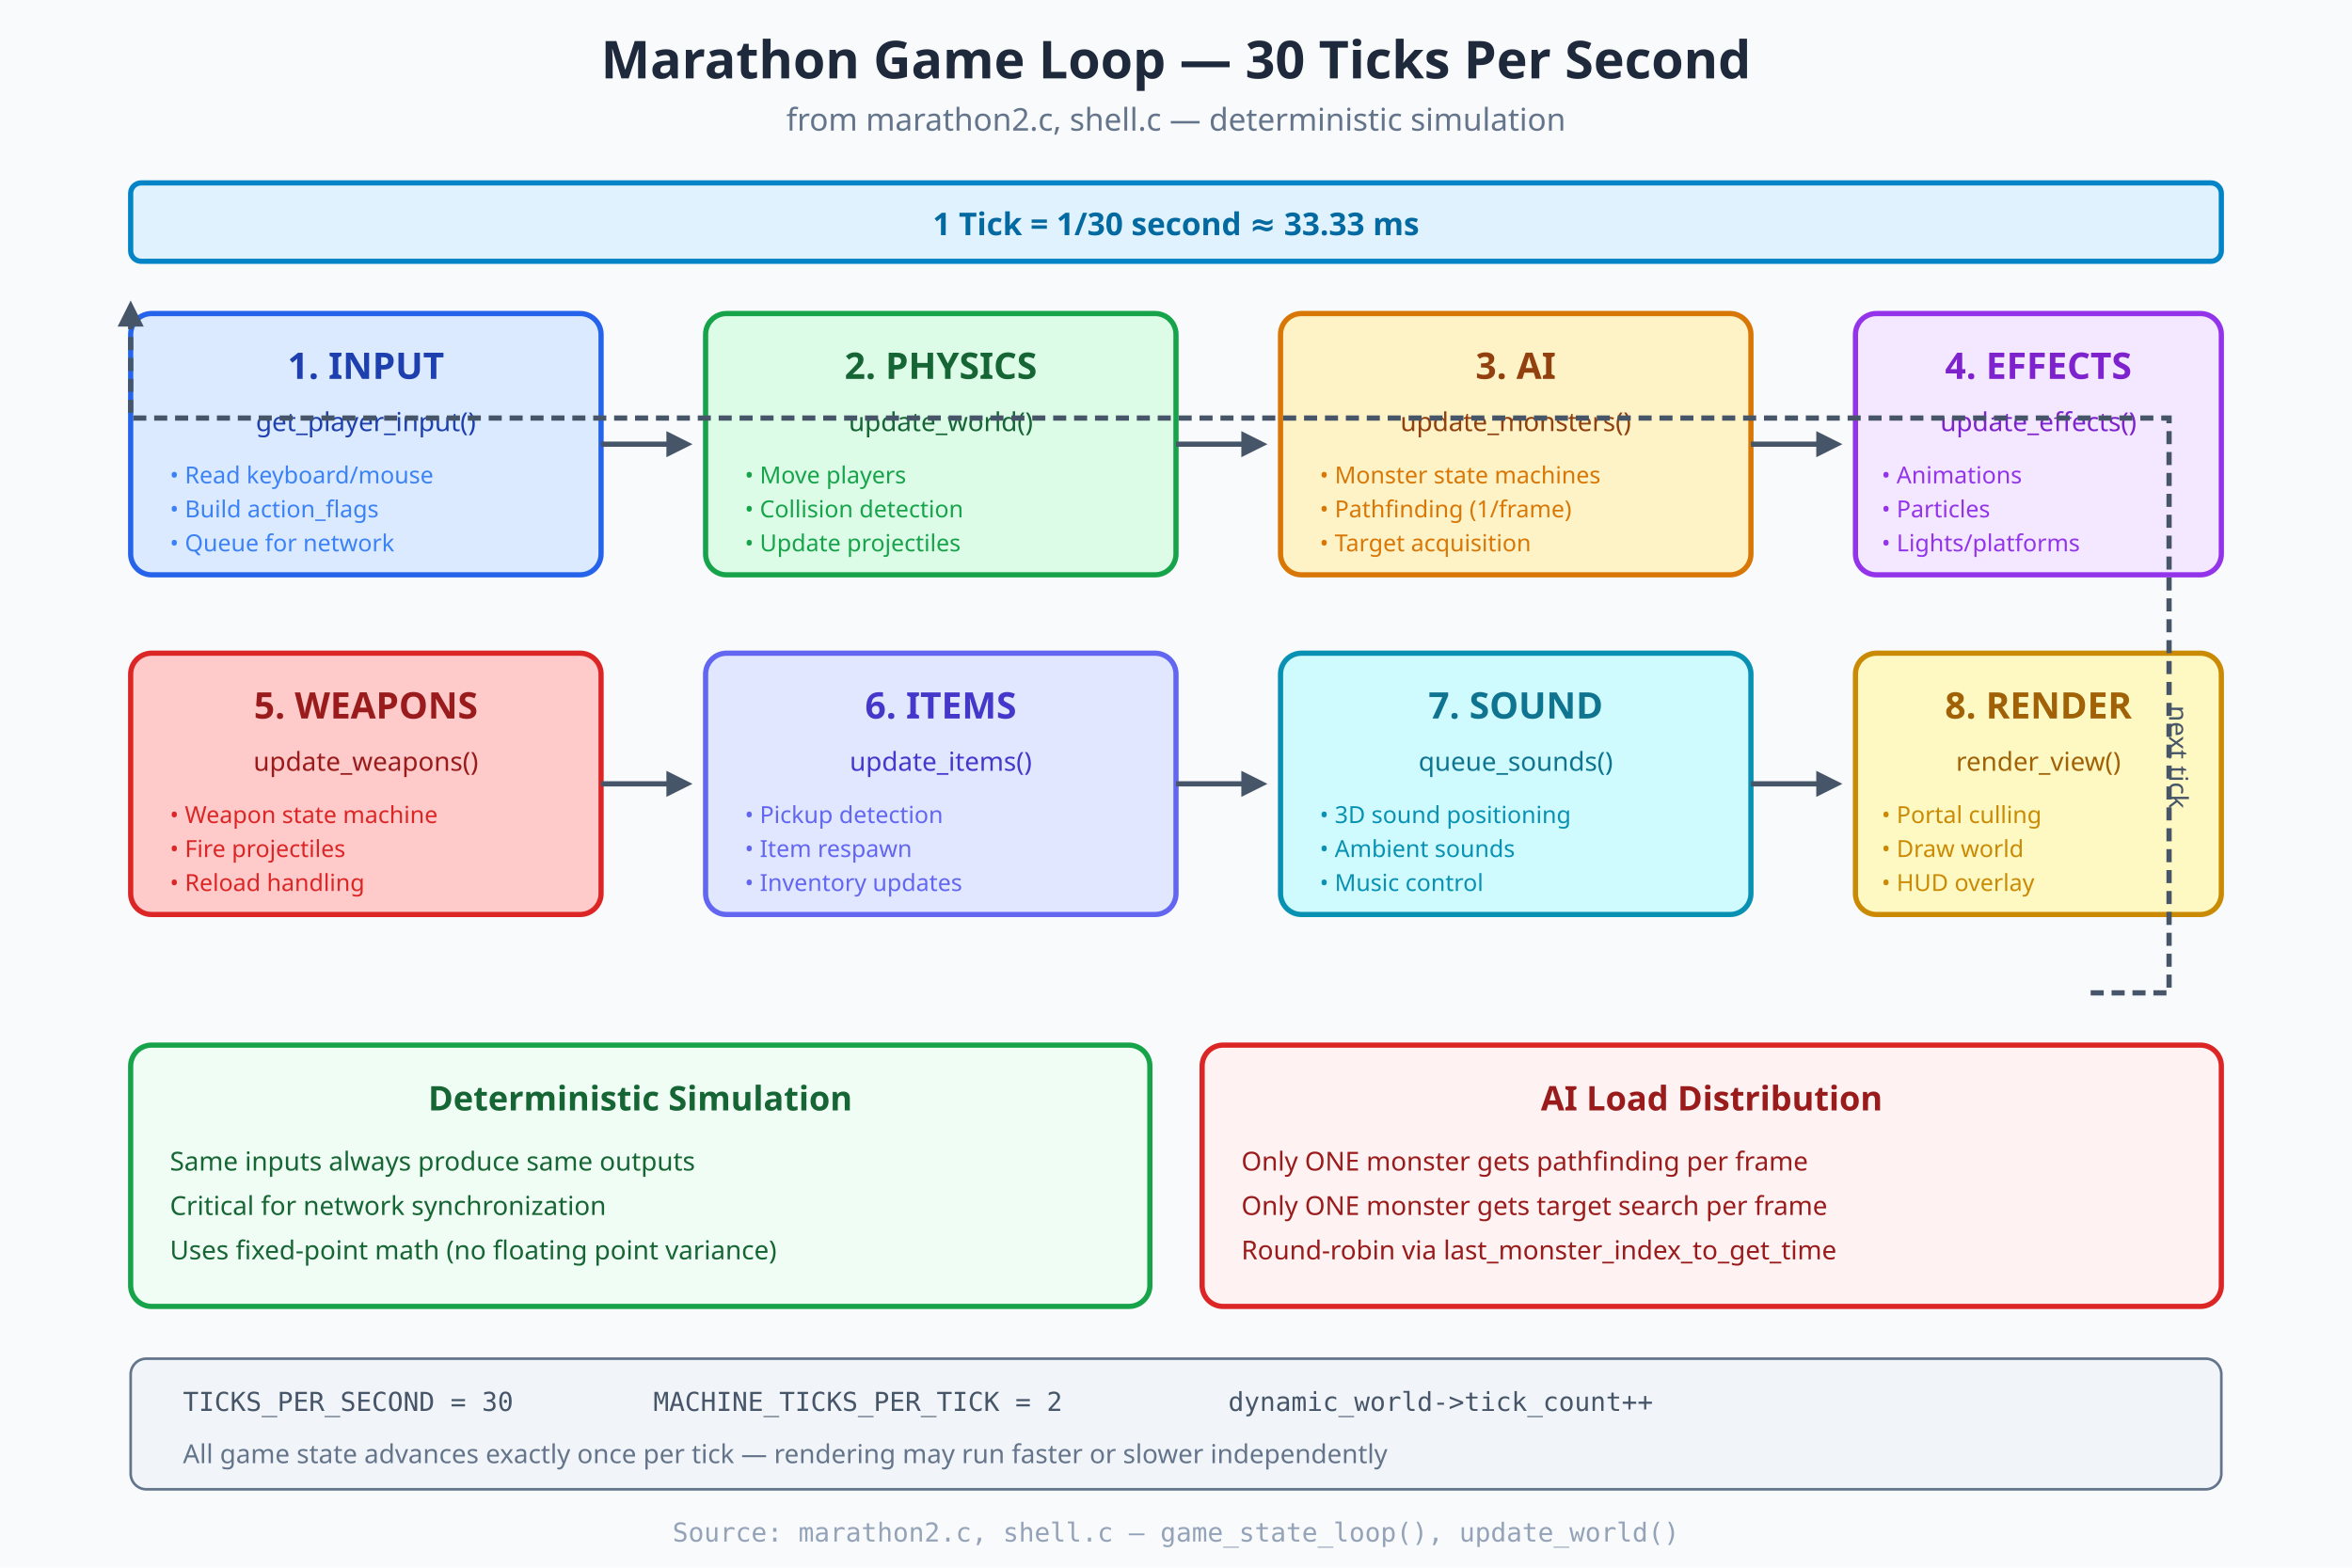
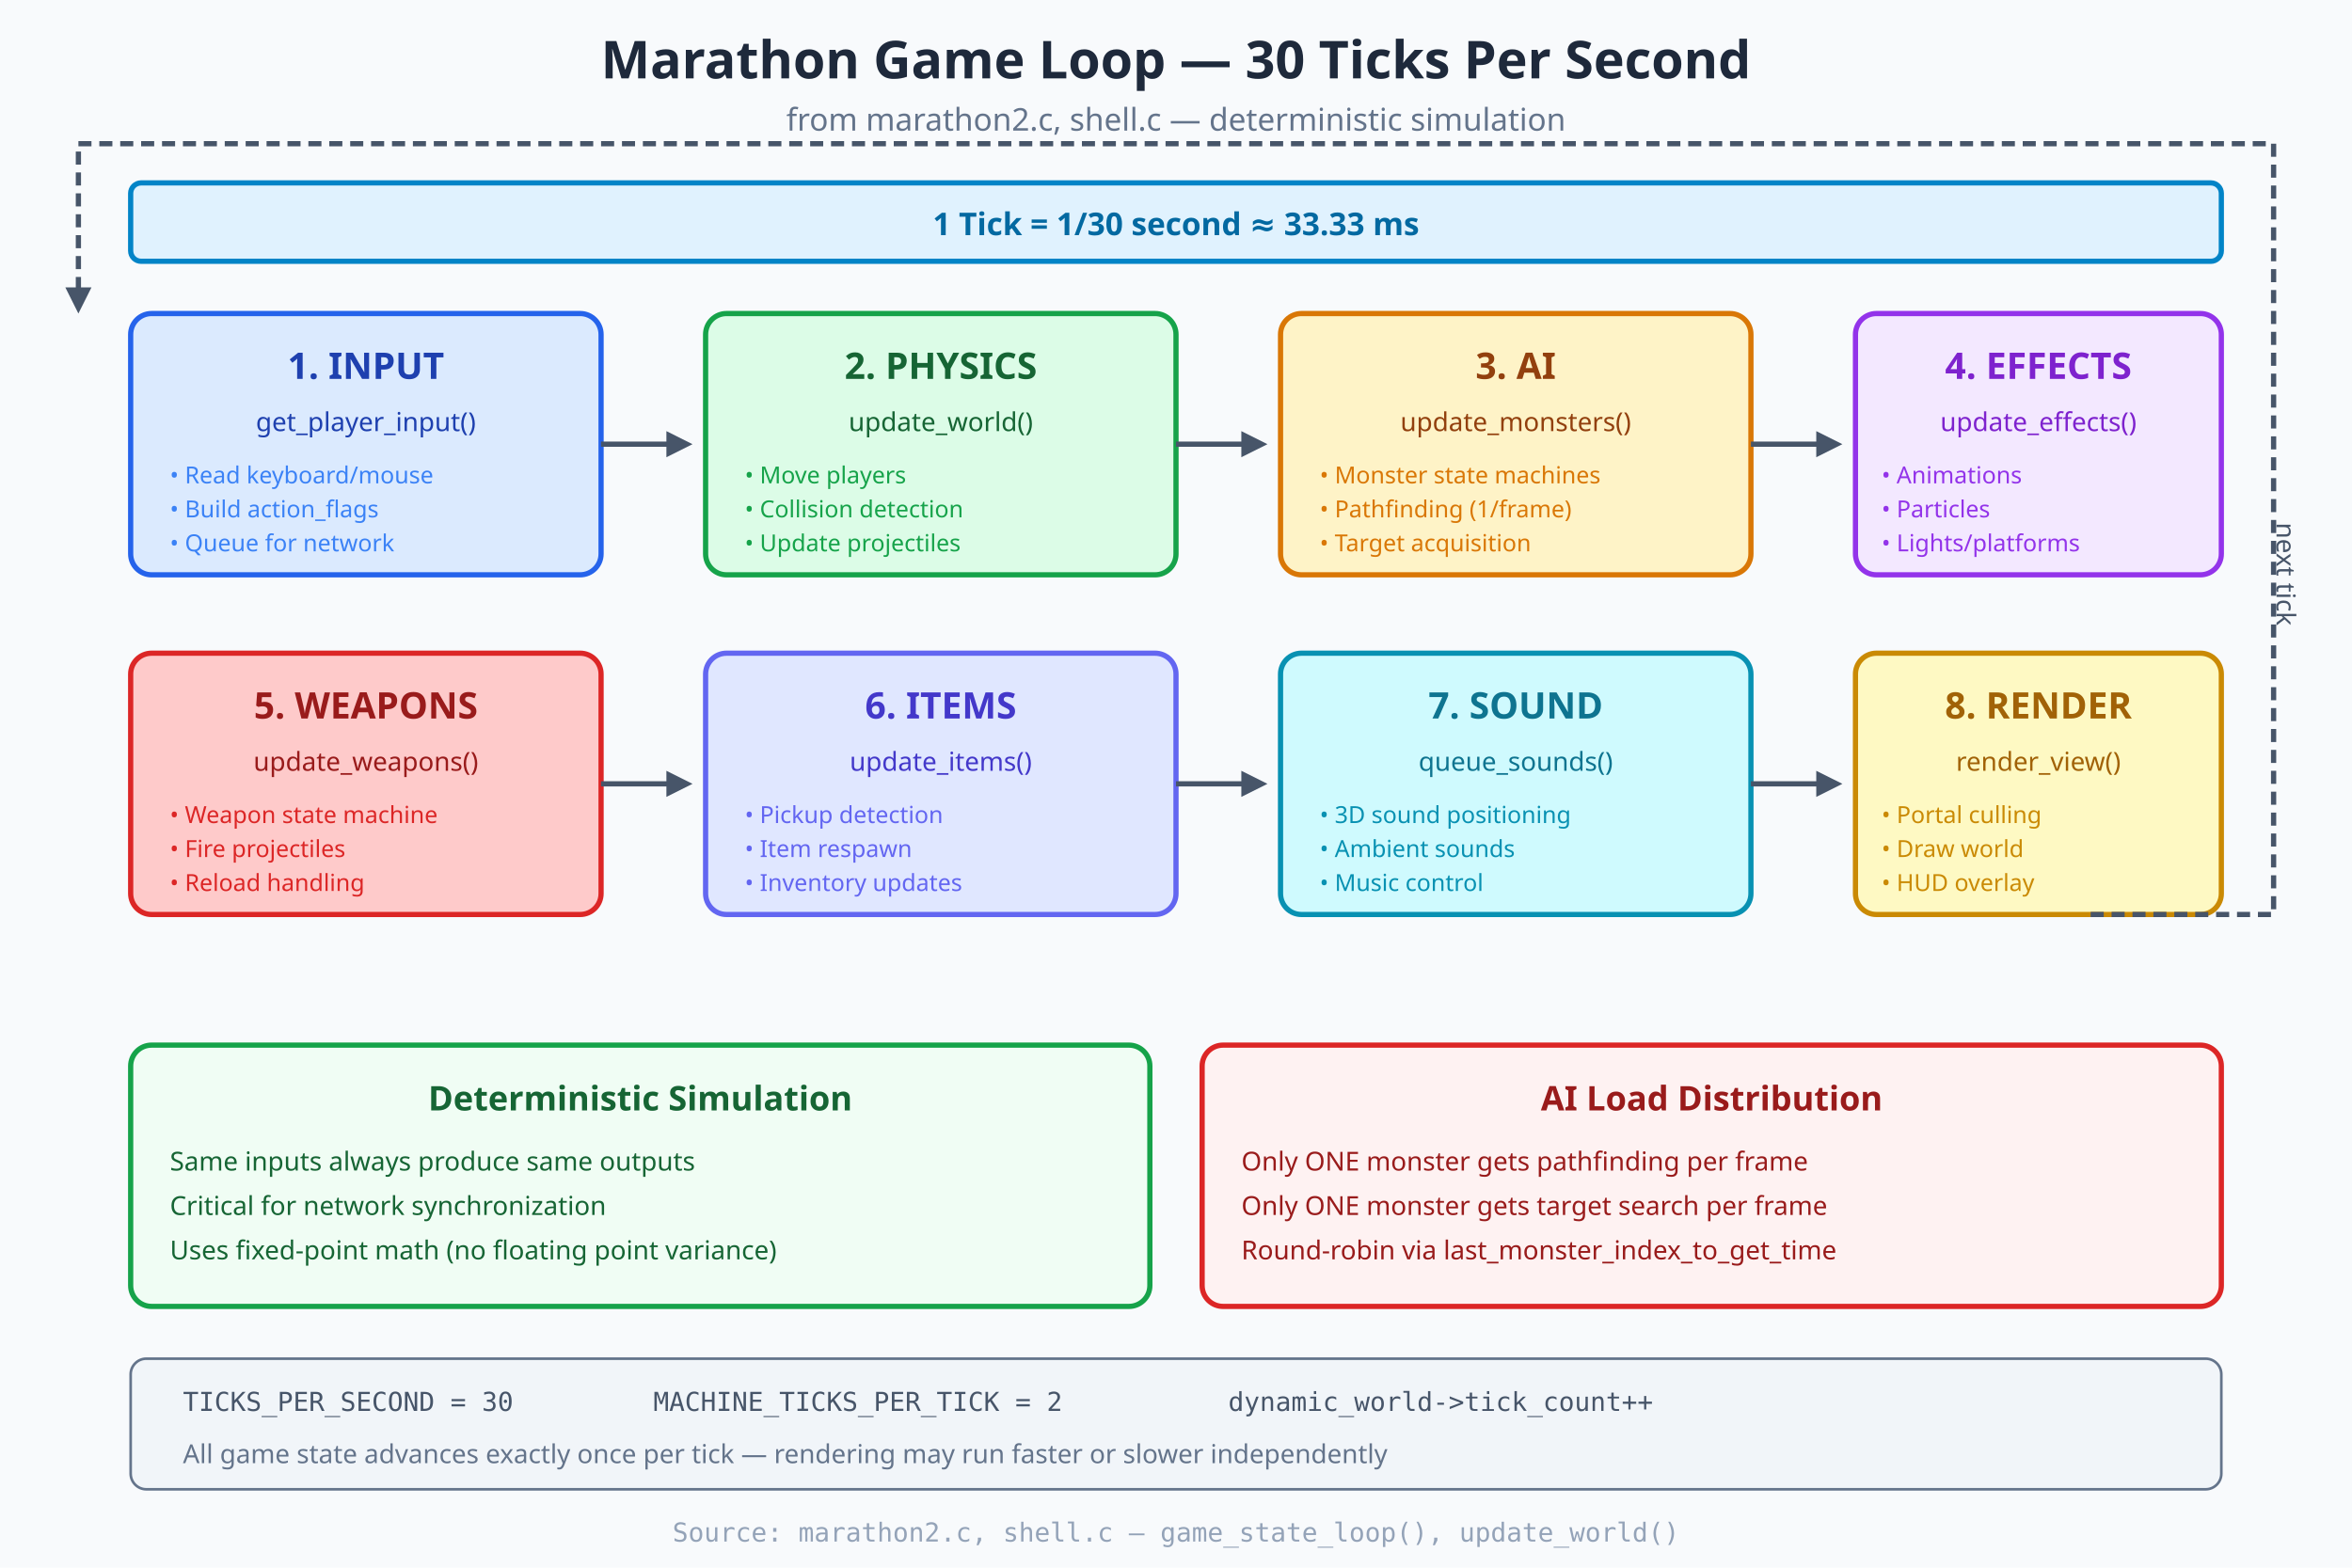
<svg xmlns="http://www.w3.org/2000/svg" viewBox="0 0 900 600">
  <rect width="900" height="600" fill="#f8fafc" />
  <text x="450" y="30" text-anchor="middle" font-family="system-ui, sans-serif" font-size="20" font-weight="bold" fill="#1e293b">Marathon Game Loop — 30 Ticks Per Second</text>
  <text x="450" y="50" text-anchor="middle" font-family="system-ui, sans-serif" font-size="12" fill="#64748b">from marathon2.c, shell.c — deterministic simulation</text>
  <g transform="translate(50, 70)">
    <rect x="0" y="0" width="800" height="30" rx="4" fill="#e0f2fe" stroke="#0284c7" stroke-width="2" />
    <text x="400" y="20" text-anchor="middle" font-family="system-ui, sans-serif" font-size="12" font-weight="600" fill="#0369a1">1 Tick = 1/30 second ≈ 33.33 ms</text>
  </g>
  <g transform="translate(50, 120)">
    <g transform="translate(0, 0)">
      <rect x="0" y="0" width="180" height="100" rx="8" fill="#dbeafe" stroke="#2563eb" stroke-width="2" />
      <text x="90" y="25" text-anchor="middle" font-family="system-ui, sans-serif" font-size="14" font-weight="bold" fill="#1e40af">1. INPUT</text>
      <text x="90" y="45" text-anchor="middle" font-family="system-ui, sans-serif" font-size="10" fill="#1e40af">get_player_input()</text>
      <text x="15" y="65" font-family="system-ui, sans-serif" font-size="9" fill="#3b82f6">• Read keyboard/mouse</text>
      <text x="15" y="78" font-family="system-ui, sans-serif" font-size="9" fill="#3b82f6">• Build action_flags</text>
      <text x="15" y="91" font-family="system-ui, sans-serif" font-size="9" fill="#3b82f6">• Queue for network</text>
    </g>
    <line x1="180" y1="50" x2="210" y2="50" stroke="#475569" stroke-width="2" />
    <polygon points="215,50 205,45 205,55" fill="#475569" />
    <g transform="translate(220, 0)">
      <rect x="0" y="0" width="180" height="100" rx="8" fill="#dcfce7" stroke="#16a34a" stroke-width="2" />
      <text x="90" y="25" text-anchor="middle" font-family="system-ui, sans-serif" font-size="14" font-weight="bold" fill="#166534">2. PHYSICS</text>
      <text x="90" y="45" text-anchor="middle" font-family="system-ui, sans-serif" font-size="10" fill="#166534">update_world()</text>
      <text x="15" y="65" font-family="system-ui, sans-serif" font-size="9" fill="#16a34a">• Move players</text>
      <text x="15" y="78" font-family="system-ui, sans-serif" font-size="9" fill="#16a34a">• Collision detection</text>
      <text x="15" y="91" font-family="system-ui, sans-serif" font-size="9" fill="#16a34a">• Update projectiles</text>
    </g>
    <line x1="400" y1="50" x2="430" y2="50" stroke="#475569" stroke-width="2" />
    <polygon points="435,50 425,45 425,55" fill="#475569" />
    <g transform="translate(440, 0)">
      <rect x="0" y="0" width="180" height="100" rx="8" fill="#fef3c7" stroke="#d97706" stroke-width="2" />
      <text x="90" y="25" text-anchor="middle" font-family="system-ui, sans-serif" font-size="14" font-weight="bold" fill="#92400e">3. AI</text>
      <text x="90" y="45" text-anchor="middle" font-family="system-ui, sans-serif" font-size="10" fill="#92400e">update_monsters()</text>
      <text x="15" y="65" font-family="system-ui, sans-serif" font-size="9" fill="#d97706">• Monster state machines</text>
      <text x="15" y="78" font-family="system-ui, sans-serif" font-size="9" fill="#d97706">• Pathfinding (1/frame)</text>
      <text x="15" y="91" font-family="system-ui, sans-serif" font-size="9" fill="#d97706">• Target acquisition</text>
    </g>
    <line x1="620" y1="50" x2="650" y2="50" stroke="#475569" stroke-width="2" />
    <polygon points="655,50 645,45 645,55" fill="#475569" />
    <g transform="translate(660, 0)">
      <rect x="0" y="0" width="140" height="100" rx="8" fill="#f3e8ff" stroke="#9333ea" stroke-width="2" />
      <text x="70" y="25" text-anchor="middle" font-family="system-ui, sans-serif" font-size="14" font-weight="bold" fill="#7e22ce">4. EFFECTS</text>
      <text x="70" y="45" text-anchor="middle" font-family="system-ui, sans-serif" font-size="10" fill="#7e22ce">update_effects()</text>
      <text x="10" y="65" font-family="system-ui, sans-serif" font-size="9" fill="#9333ea">• Animations</text>
      <text x="10" y="78" font-family="system-ui, sans-serif" font-size="9" fill="#9333ea">• Particles</text>
      <text x="10" y="91" font-family="system-ui, sans-serif" font-size="9" fill="#9333ea">• Lights/platforms</text>
    </g>
  </g>
  <g transform="translate(50, 250)">
    <g transform="translate(0, 0)">
      <rect x="0" y="0" width="180" height="100" rx="8" fill="#fecaca" stroke="#dc2626" stroke-width="2" />
      <text x="90" y="25" text-anchor="middle" font-family="system-ui, sans-serif" font-size="14" font-weight="bold" fill="#991b1b">5. WEAPONS</text>
      <text x="90" y="45" text-anchor="middle" font-family="system-ui, sans-serif" font-size="10" fill="#991b1b">update_weapons()</text>
      <text x="15" y="65" font-family="system-ui, sans-serif" font-size="9" fill="#dc2626">• Weapon state machine</text>
      <text x="15" y="78" font-family="system-ui, sans-serif" font-size="9" fill="#dc2626">• Fire projectiles</text>
      <text x="15" y="91" font-family="system-ui, sans-serif" font-size="9" fill="#dc2626">• Reload handling</text>
    </g>
    <line x1="180" y1="50" x2="210" y2="50" stroke="#475569" stroke-width="2" />
    <polygon points="215,50 205,45 205,55" fill="#475569" />
    <g transform="translate(220, 0)">
      <rect x="0" y="0" width="180" height="100" rx="8" fill="#e0e7ff" stroke="#6366f1" stroke-width="2" />
      <text x="90" y="25" text-anchor="middle" font-family="system-ui, sans-serif" font-size="14" font-weight="bold" fill="#4338ca">6. ITEMS</text>
      <text x="90" y="45" text-anchor="middle" font-family="system-ui, sans-serif" font-size="10" fill="#4338ca">update_items()</text>
      <text x="15" y="65" font-family="system-ui, sans-serif" font-size="9" fill="#6366f1">• Pickup detection</text>
      <text x="15" y="78" font-family="system-ui, sans-serif" font-size="9" fill="#6366f1">• Item respawn</text>
      <text x="15" y="91" font-family="system-ui, sans-serif" font-size="9" fill="#6366f1">• Inventory updates</text>
    </g>
    <line x1="400" y1="50" x2="430" y2="50" stroke="#475569" stroke-width="2" />
    <polygon points="435,50 425,45 425,55" fill="#475569" />
    <g transform="translate(440, 0)">
      <rect x="0" y="0" width="180" height="100" rx="8" fill="#cffafe" stroke="#0891b2" stroke-width="2" />
      <text x="90" y="25" text-anchor="middle" font-family="system-ui, sans-serif" font-size="14" font-weight="bold" fill="#0e7490">7. SOUND</text>
      <text x="90" y="45" text-anchor="middle" font-family="system-ui, sans-serif" font-size="10" fill="#0e7490">queue_sounds()</text>
      <text x="15" y="65" font-family="system-ui, sans-serif" font-size="9" fill="#0891b2">• 3D sound positioning</text>
      <text x="15" y="78" font-family="system-ui, sans-serif" font-size="9" fill="#0891b2">• Ambient sounds</text>
      <text x="15" y="91" font-family="system-ui, sans-serif" font-size="9" fill="#0891b2">• Music control</text>
    </g>
    <line x1="620" y1="50" x2="650" y2="50" stroke="#475569" stroke-width="2" />
    <polygon points="655,50 645,45 645,55" fill="#475569" />
    <g transform="translate(660, 0)">
      <rect x="0" y="0" width="140" height="100" rx="8" fill="#fef9c3" stroke="#ca8a04" stroke-width="2" />
      <text x="70" y="25" text-anchor="middle" font-family="system-ui, sans-serif" font-size="14" font-weight="bold" fill="#a16207">8. RENDER</text>
      <text x="70" y="45" text-anchor="middle" font-family="system-ui, sans-serif" font-size="10" fill="#a16207">render_view()</text>
      <text x="10" y="65" font-family="system-ui, sans-serif" font-size="9" fill="#ca8a04">• Portal culling</text>
      <text x="10" y="78" font-family="system-ui, sans-serif" font-size="9" fill="#ca8a04">• Draw world</text>
      <text x="10" y="91" font-family="system-ui, sans-serif" font-size="9" fill="#ca8a04">• HUD overlay</text>
    </g>
  </g>
-   <path d="M 800,380 L 830,380 L 830,160 L 50,160 L 50,120" stroke="#475569" stroke-width="2" fill="none" stroke-dasharray="5,3" />
-   <polygon points="50,115 45,125 55,125" fill="#475569" />
-   <text x="830" y="270" font-family="system-ui, sans-serif" font-size="10" fill="#475569" transform="rotate(90, 830, 270)">next tick</text>
+   <path d="M 800,350 L 870,350 L 870,55 L 30,55 L 30,115" stroke="#475569" stroke-width="2" fill="none" stroke-dasharray="5,3" />
+   <polygon points="30,120 25,110 35,110" fill="#475569" />
+   <text x="875" y="200" font-family="system-ui, sans-serif" font-size="10" fill="#475569" writing-mode="vertical-rl">next tick</text>
  <g transform="translate(50, 400)">
    <rect x="0" y="0" width="390" height="100" rx="8" fill="#f0fdf4" stroke="#16a34a" stroke-width="2" />
    <text x="195" y="25" text-anchor="middle" font-family="system-ui, sans-serif" font-size="13" font-weight="bold" fill="#166534">Deterministic Simulation</text>
    <text x="15" y="48" font-family="system-ui, sans-serif" font-size="10" fill="#166534">Same inputs always produce same outputs</text>
    <text x="15" y="65" font-family="system-ui, sans-serif" font-size="10" fill="#166534">Critical for network synchronization</text>
    <text x="15" y="82" font-family="system-ui, sans-serif" font-size="10" fill="#166534">Uses fixed-point math (no floating point variance)</text>
  </g>
  <g transform="translate(460, 400)">
    <rect x="0" y="0" width="390" height="100" rx="8" fill="#fef2f2" stroke="#dc2626" stroke-width="2" />
    <text x="195" y="25" text-anchor="middle" font-family="system-ui, sans-serif" font-size="13" font-weight="bold" fill="#991b1b">AI Load Distribution</text>
    <text x="15" y="48" font-family="system-ui, sans-serif" font-size="10" fill="#991b1b">Only ONE monster gets pathfinding per frame</text>
    <text x="15" y="65" font-family="system-ui, sans-serif" font-size="10" fill="#991b1b">Only ONE monster gets target search per frame</text>
    <text x="15" y="82" font-family="system-ui, sans-serif" font-size="10" fill="#991b1b">Round-robin via last_monster_index_to_get_time</text>
  </g>
  <g transform="translate(50, 520)">
    <rect x="0" y="0" width="800" height="50" rx="6" fill="#f1f5f9" stroke="#64748b" stroke-width="1" />
    <text x="20" y="20" font-family="monospace" font-size="10" fill="#475569">TICKS_PER_SECOND = 30</text>
    <text x="200" y="20" font-family="monospace" font-size="10" fill="#475569">MACHINE_TICKS_PER_TICK = 2</text>
    <text x="420" y="20" font-family="monospace" font-size="10" fill="#475569">dynamic_world-&gt;tick_count++</text>
    <text x="20" y="40" font-family="system-ui, sans-serif" font-size="10" fill="#64748b">All game state advances exactly once per tick — rendering may run faster or slower independently</text>
  </g>
  <text x="450" y="590" text-anchor="middle" font-family="monospace" font-size="10" fill="#94a3b8">Source: marathon2.c, shell.c — game_state_loop(), update_world()</text>
</svg>
